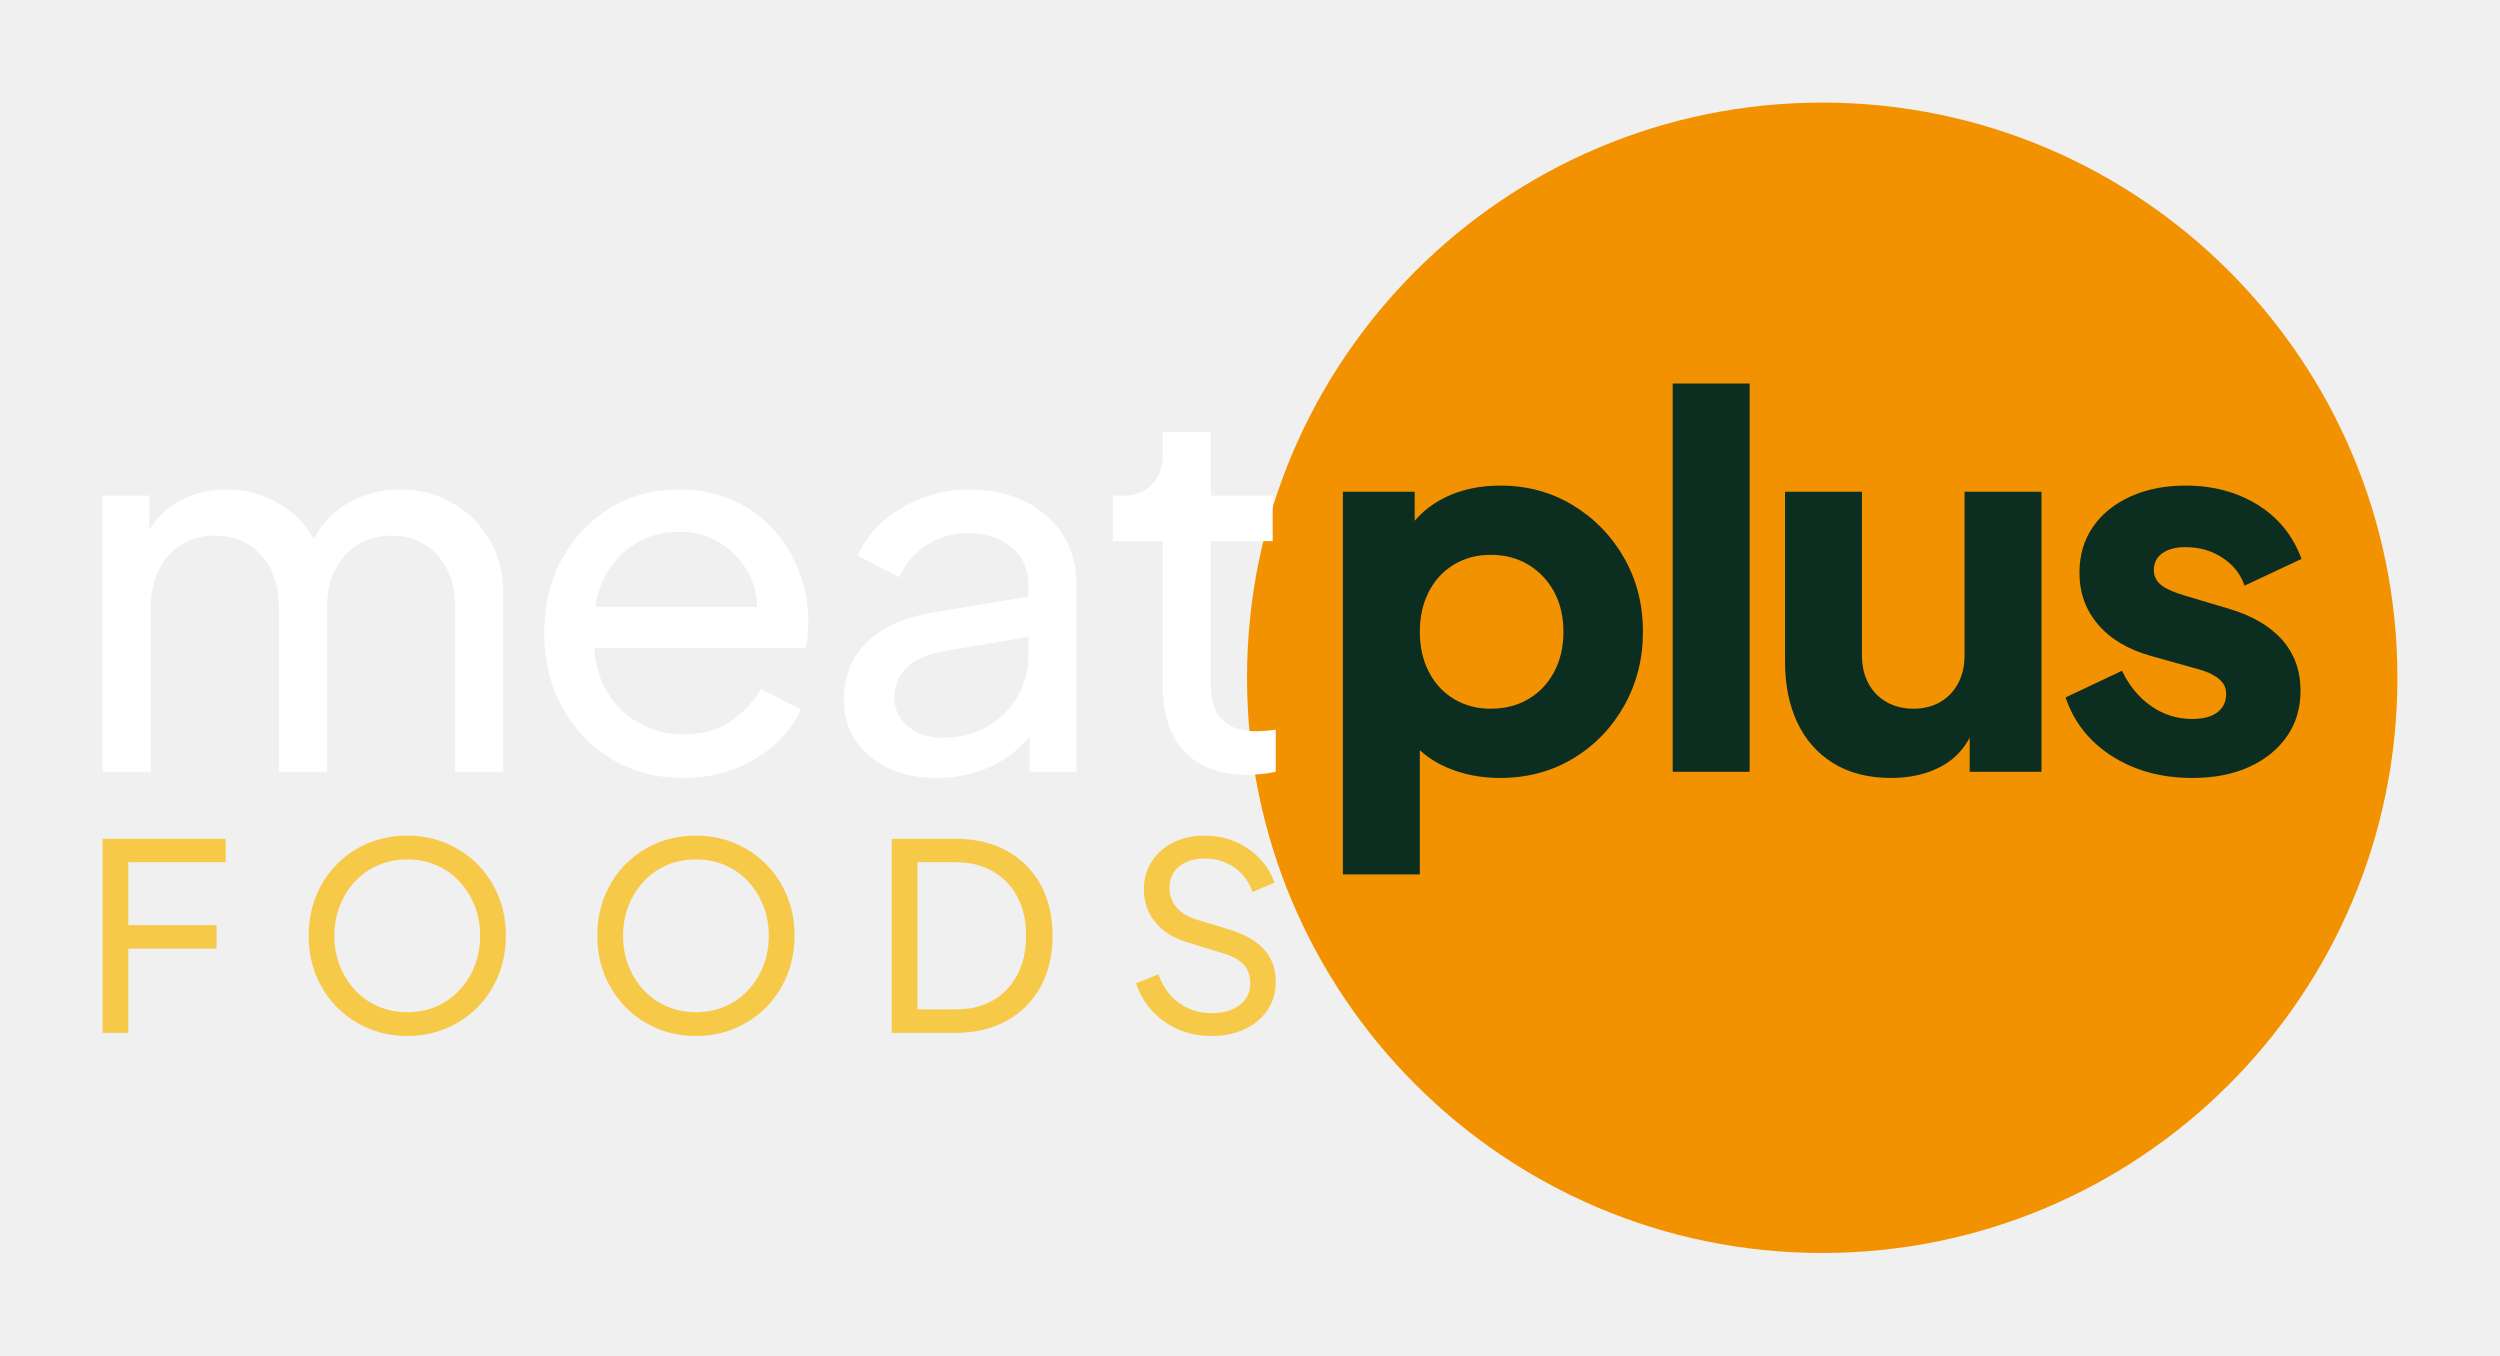
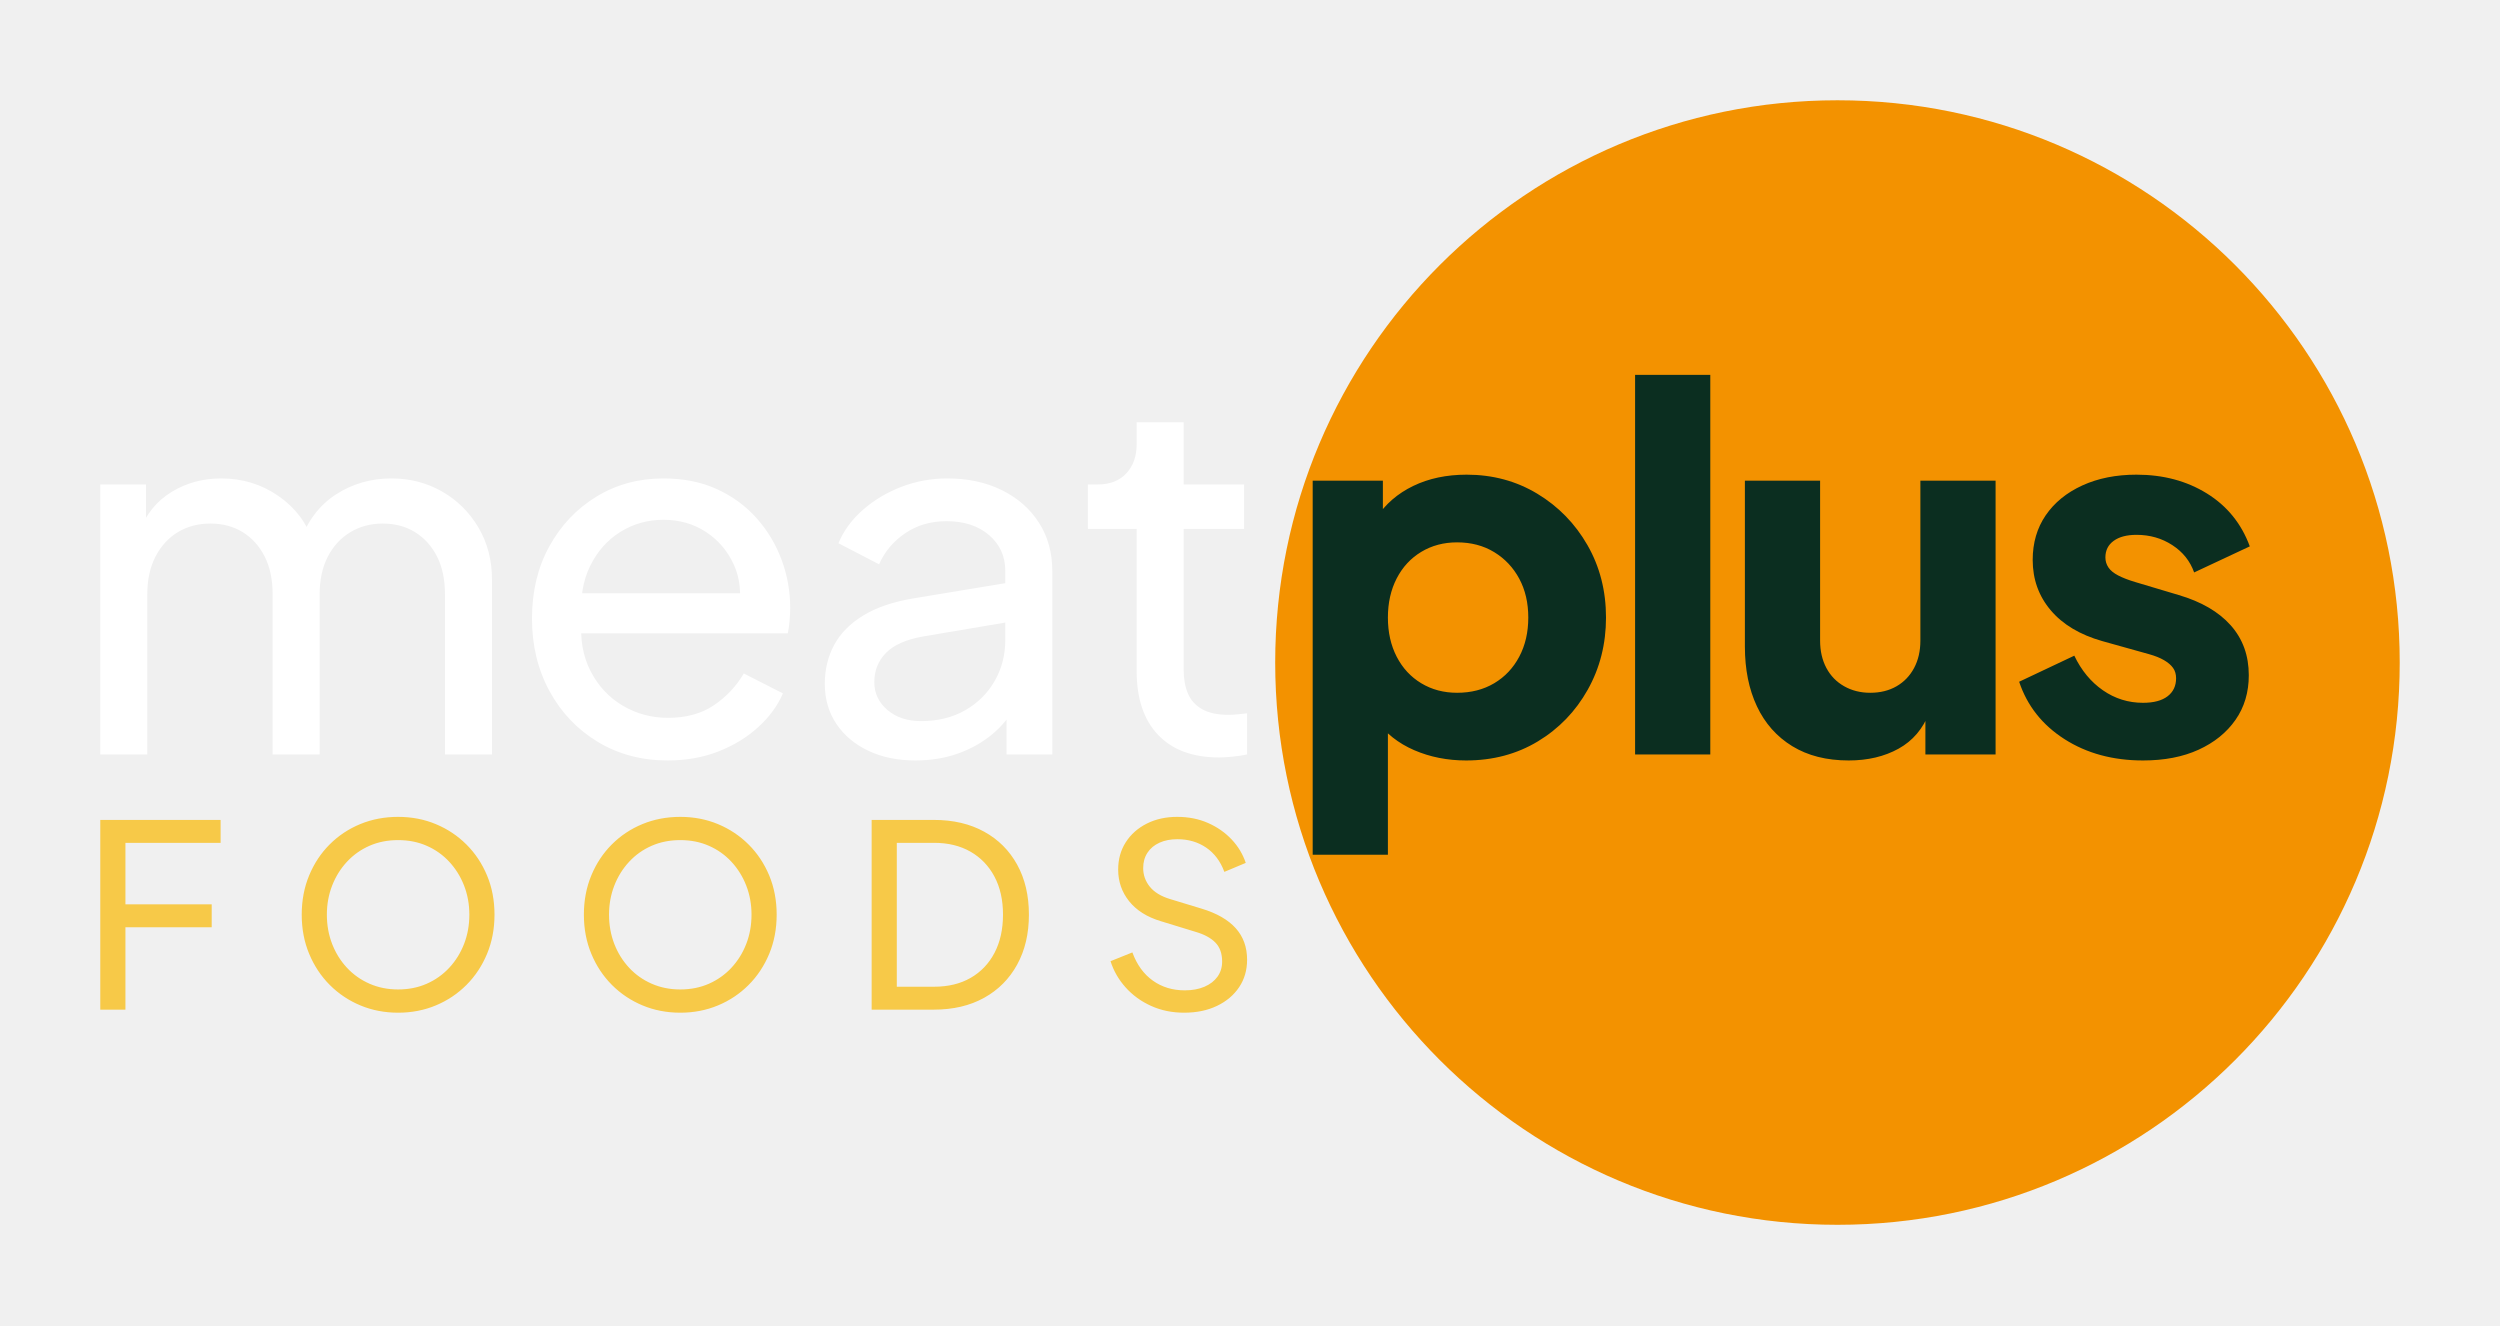
- <svg xmlns="http://www.w3.org/2000/svg" viewBox="-12.85 -150.47 487.4 264.28" width="487.4" height="264.28" role="img" aria-label="Meatplus Foods">
-   <circle cx="342.41" cy="-18.33" r="112.14" fill="#F39200" />
+ <svg xmlns="http://www.w3.org/2000/svg" viewBox="-12.85 -150.47 498.61 264.28" width="498.61" height="264.28" role="img" aria-label="Meatplus Foods">
+   <circle cx="353.62" cy="-18.33" r="112.14" fill="#F39200" />
  <path fill="#FFFFFF" d="M7.15 0.0V-53.85H16.275V-42.875L15.0 -44.55Q16.95 -49.65 21.363 -52.35Q25.775 -55.05 31.275 -55.05Q37.625 -55.05 42.663 -51.562Q47.7 -48.075 49.6 -42.425L46.95 -42.25Q49.125 -48.575 54.088 -51.812Q59.05 -55.05 65.225 -55.05Q70.75 -55.05 75.3 -52.45Q79.85 -49.85 82.562 -45.275Q85.275 -40.7 85.275 -34.875V0.0H75.9V-31.9Q75.9 -36.375 74.3 -39.5Q72.7 -42.625 69.925 -44.338Q67.15 -46.05 63.475 -46.05Q59.9 -46.05 57.038 -44.338Q54.175 -42.625 52.538 -39.463Q50.9 -36.3 50.9 -31.9V0.0H41.525V-31.9Q41.525 -36.375 39.925 -39.5Q38.325 -42.625 35.55 -44.338Q32.775 -46.05 29.1 -46.05Q25.45 -46.05 22.625 -44.338Q19.8 -42.625 18.163 -39.463Q16.525 -36.3 16.525 -31.9V0.0ZM120.325 1.2Q112.525 1.2 106.388 -2.5Q100.25 -6.2 96.75 -12.625Q93.25 -19.05 93.25 -27.1Q93.25 -35.225 96.713 -41.513Q100.175 -47.8 106.113 -51.425Q112.05 -55.05 119.475 -55.05Q125.45 -55.05 130.113 -52.925Q134.775 -50.8 138.038 -47.138Q141.3 -43.475 143.025 -38.85Q144.75 -34.225 144.75 -29.2Q144.75 -28.05 144.637 -26.725Q144.525 -25.4 144.275 -24.15H100.075V-32.15H138.925L134.45 -28.6Q135.375 -33.8 133.488 -37.9Q131.6 -42.0 127.913 -44.4Q124.225 -46.8 119.475 -46.8Q114.75 -46.8 110.863 -44.375Q106.975 -41.95 104.825 -37.538Q102.675 -33.125 103.125 -27.0Q102.65 -21.05 104.938 -16.613Q107.225 -12.175 111.338 -9.738Q115.45 -7.3 120.375 -7.3Q125.8 -7.3 129.513 -9.8Q133.225 -12.3 135.5 -16.15L143.3 -12.175Q141.7 -8.475 138.363 -5.438Q135.025 -2.4 130.438 -0.6Q125.85 1.2 120.325 1.2ZM169.7 1.2Q164.4 1.2 160.325 -0.738Q156.25 -2.675 153.95 -6.113Q151.65 -9.55 151.65 -14.075Q151.65 -18.375 153.525 -21.85Q155.4 -25.325 159.338 -27.725Q163.275 -30.125 169.325 -31.125L189.25 -34.425V-26.575L171.35 -23.55Q166.2 -22.65 163.863 -20.263Q161.525 -17.875 161.525 -14.425Q161.525 -11.1 164.138 -8.875Q166.75 -6.65 170.825 -6.65Q175.875 -6.65 179.65 -8.812Q183.425 -10.975 185.538 -14.663Q187.65 -18.35 187.65 -22.85V-36.6Q187.65 -40.975 184.413 -43.75Q181.175 -46.525 175.925 -46.525Q171.25 -46.525 167.713 -44.138Q164.175 -41.75 162.475 -37.925L154.375 -42.125Q155.9 -45.825 159.213 -48.75Q162.525 -51.675 166.9 -53.363Q171.275 -55.05 176.1 -55.05Q182.25 -55.05 186.988 -52.7Q191.725 -50.35 194.375 -46.2Q197.025 -42.05 197.025 -36.6V0.0H187.9V-10.225L189.575 -9.55Q187.925 -6.4 184.988 -3.975Q182.05 -1.55 178.188 -0.175Q174.325 1.2 169.7 1.2ZM230.3 0.6Q222.425 0.6 218.138 -3.888Q213.85 -8.375 213.85 -16.625V-44.975H204.125V-53.85H206.125Q209.725 -53.85 211.788 -56.062Q213.85 -58.275 213.85 -61.875V-66.25H223.225V-53.85H235.275V-44.975H223.225V-16.875Q223.225 -14.15 224.075 -12.15Q224.925 -10.15 226.913 -9.025Q228.9 -7.9 232.15 -7.9Q232.925 -7.9 233.975 -8.0Q235.025 -8.1 235.875 -8.2V0.0Q234.6 0.275 233 0.438Q231.4 0.6 230.3 0.6Z" />
  <path fill="#F7C948" d="M7.15 50.897V13.058H31.149V17.629H12.166V29.895H29.371V34.466H12.166V50.897ZM66.55 51.507Q62.512 51.507 59.027 50.053Q55.541 48.599 52.919 45.971Q50.297 43.342 48.811 39.768Q47.326 36.193 47.326 31.952Q47.326 27.711 48.805 24.137Q50.284 20.562 52.906 17.94Q55.529 15.318 59.014 13.883Q62.5 12.449 66.55 12.449Q70.601 12.449 74.086 13.902Q77.572 15.356 80.194 17.978Q82.816 20.6 84.295 24.156Q85.775 27.711 85.775 31.952Q85.775 36.193 84.289 39.768Q82.803 43.342 80.181 45.971Q77.559 48.599 74.074 50.053Q70.588 51.507 66.55 51.507ZM66.55 46.872Q69.674 46.872 72.264 45.729Q74.855 44.587 76.759 42.536Q78.664 40.485 79.711 37.781Q80.759 35.076 80.759 31.952Q80.759 28.867 79.711 26.168Q78.664 23.47 76.759 21.413Q74.855 19.356 72.264 18.22Q69.674 17.083 66.55 17.083Q63.427 17.083 60.836 18.22Q58.246 19.356 56.341 21.413Q54.437 23.47 53.389 26.168Q52.341 28.867 52.341 31.952Q52.341 35.076 53.389 37.781Q54.437 40.485 56.341 42.536Q58.246 44.587 60.855 45.729Q63.465 46.872 66.55 46.872ZM122.827 51.507Q118.789 51.507 115.303 50.053Q111.818 48.599 109.196 45.971Q106.574 43.342 105.088 39.768Q103.602 36.193 103.602 31.952Q103.602 27.711 105.082 24.137Q106.561 20.562 109.183 17.94Q111.805 15.318 115.291 13.883Q118.776 12.449 122.827 12.449Q126.877 12.449 130.363 13.902Q133.848 15.356 136.47 17.978Q139.093 20.6 140.572 24.156Q142.051 27.711 142.051 31.952Q142.051 36.193 140.566 39.768Q139.08 43.342 136.458 45.971Q133.836 48.599 130.35 50.053Q126.865 51.507 122.827 51.507ZM122.827 46.872Q125.95 46.872 128.541 45.729Q131.131 44.587 133.036 42.536Q134.94 40.485 135.988 37.781Q137.036 35.076 137.036 31.952Q137.036 28.867 135.988 26.168Q134.94 23.47 133.036 21.413Q131.131 19.356 128.541 18.22Q125.95 17.083 122.827 17.083Q119.703 17.083 117.113 18.22Q114.522 19.356 112.618 21.413Q110.713 23.47 109.665 26.168Q108.618 28.867 108.618 31.952Q108.618 35.076 109.665 37.781Q110.713 40.485 112.618 42.536Q114.522 44.587 117.132 45.729Q119.741 46.872 122.827 46.872ZM160.996 50.897V13.058H173.415Q179.175 13.058 183.431 15.401Q187.687 17.743 190.023 21.991Q192.36 26.238 192.36 31.958Q192.36 37.628 190.023 41.901Q187.687 46.174 183.431 48.536Q179.175 50.897 173.415 50.897ZM166.012 46.326H173.465Q177.663 46.326 180.739 44.561Q183.814 42.796 185.503 39.565Q187.192 36.335 187.192 31.947Q187.192 27.559 185.484 24.353Q183.777 21.148 180.704 19.389Q177.63 17.629 173.465 17.629H166.012ZM223.317 51.507Q219.723 51.507 216.733 50.155Q213.743 48.802 211.654 46.472Q209.565 44.142 208.638 41.234L212.994 39.482Q214.34 43.152 217.063 45.101Q219.787 47.05 223.444 47.05Q225.679 47.05 227.361 46.333Q229.044 45.615 229.971 44.326Q230.897 43.037 230.897 41.323Q230.897 38.898 229.552 37.52Q228.206 36.143 225.641 35.393L218.682 33.26Q214.543 32.016 212.352 29.279Q210.162 26.543 210.162 22.962Q210.162 19.877 211.679 17.509Q213.197 15.14 215.863 13.794Q218.53 12.449 221.933 12.449Q225.336 12.449 228.098 13.674Q230.859 14.899 232.796 16.956Q234.732 19.013 235.608 21.629L231.342 23.419Q230.161 20.245 227.704 18.575Q225.247 16.905 221.971 16.905Q219.939 16.905 218.397 17.604Q216.854 18.302 216.003 19.604Q215.152 20.905 215.152 22.658Q215.152 24.74 216.473 26.378Q217.793 28.016 220.511 28.841L226.821 30.759Q231.316 32.117 233.596 34.644Q235.875 37.171 235.875 40.942Q235.875 44.053 234.281 46.428Q232.688 48.802 229.856 50.155Q227.025 51.507 223.317 51.507Z" />
  <path fill="#0B2E20" d="M248.958 20.0V-54.6H262.958V-44.2L261.658 -47.2Q264.358 -51.3 269.008 -53.55Q273.658 -55.8 279.658 -55.8Q287.458 -55.8 293.758 -52.0Q300.058 -48.2 303.758 -41.75Q307.458 -35.3 307.458 -27.3Q307.458 -19.4 303.808 -12.9Q300.158 -6.4 293.858 -2.6Q287.558 1.2 279.558 1.2Q273.958 1.2 269.208 -0.85Q264.458 -2.9 261.558 -6.9L263.958 -10.0V20.0ZM277.758 -12.3Q281.958 -12.3 285.158 -14.2Q288.358 -16.1 290.158 -19.5Q291.958 -22.9 291.958 -27.3Q291.958 -31.7 290.158 -35.05Q288.358 -38.4 285.158 -40.35Q281.958 -42.3 277.758 -42.3Q273.758 -42.3 270.608 -40.4Q267.458 -38.5 265.708 -35.1Q263.958 -31.7 263.958 -27.3Q263.958 -22.9 265.708 -19.5Q267.458 -16.1 270.608 -14.2Q273.758 -12.3 277.758 -12.3ZM313.258 0.0V-75.7H328.258V0.0ZM355.858 1.2Q349.258 1.2 344.608 -1.65Q339.958 -4.5 337.558 -9.6Q335.158 -14.7 335.158 -21.5V-54.6H350.158V-22.7Q350.158 -19.6 351.408 -17.25Q352.658 -14.9 354.958 -13.6Q357.258 -12.3 360.158 -12.3Q363.158 -12.3 365.408 -13.6Q367.658 -14.9 368.908 -17.25Q370.158 -19.6 370.158 -22.7V-54.6H385.158V0.0H371.158V-10.8L371.958 -8.4Q370.058 -3.5 365.808 -1.15Q361.558 1.2 355.858 1.2ZM414.558 1.2Q405.558 1.2 398.908 -3.05Q392.258 -7.3 389.858 -14.5L400.858 -19.7Q402.958 -15.3 406.558 -12.8Q410.158 -10.3 414.558 -10.3Q417.758 -10.3 419.458 -11.6Q421.158 -12.9 421.158 -15.2Q421.158 -16.4 420.558 -17.25Q419.958 -18.1 418.758 -18.8Q417.558 -19.5 415.758 -20.0L406.458 -22.6Q399.758 -24.5 396.158 -28.75Q392.558 -33.0 392.558 -38.8Q392.558 -43.9 395.158 -47.7Q397.758 -51.5 402.458 -53.65Q407.158 -55.8 413.258 -55.8Q421.258 -55.8 427.308 -52.05Q433.358 -48.3 435.858 -41.5L424.758 -36.3Q423.558 -39.7 420.408 -41.75Q417.258 -43.8 413.258 -43.8Q410.358 -43.8 408.708 -42.6Q407.058 -41.4 407.058 -39.3Q407.058 -38.2 407.658 -37.3Q408.258 -36.4 409.608 -35.7Q410.958 -35.0 412.958 -34.4L421.658 -31.8Q428.458 -29.8 432.058 -25.75Q435.658 -21.7 435.658 -15.8Q435.658 -10.7 433.008 -6.9Q430.358 -3.1 425.658 -0.95Q420.958 1.2 414.558 1.2Z" />
</svg>
